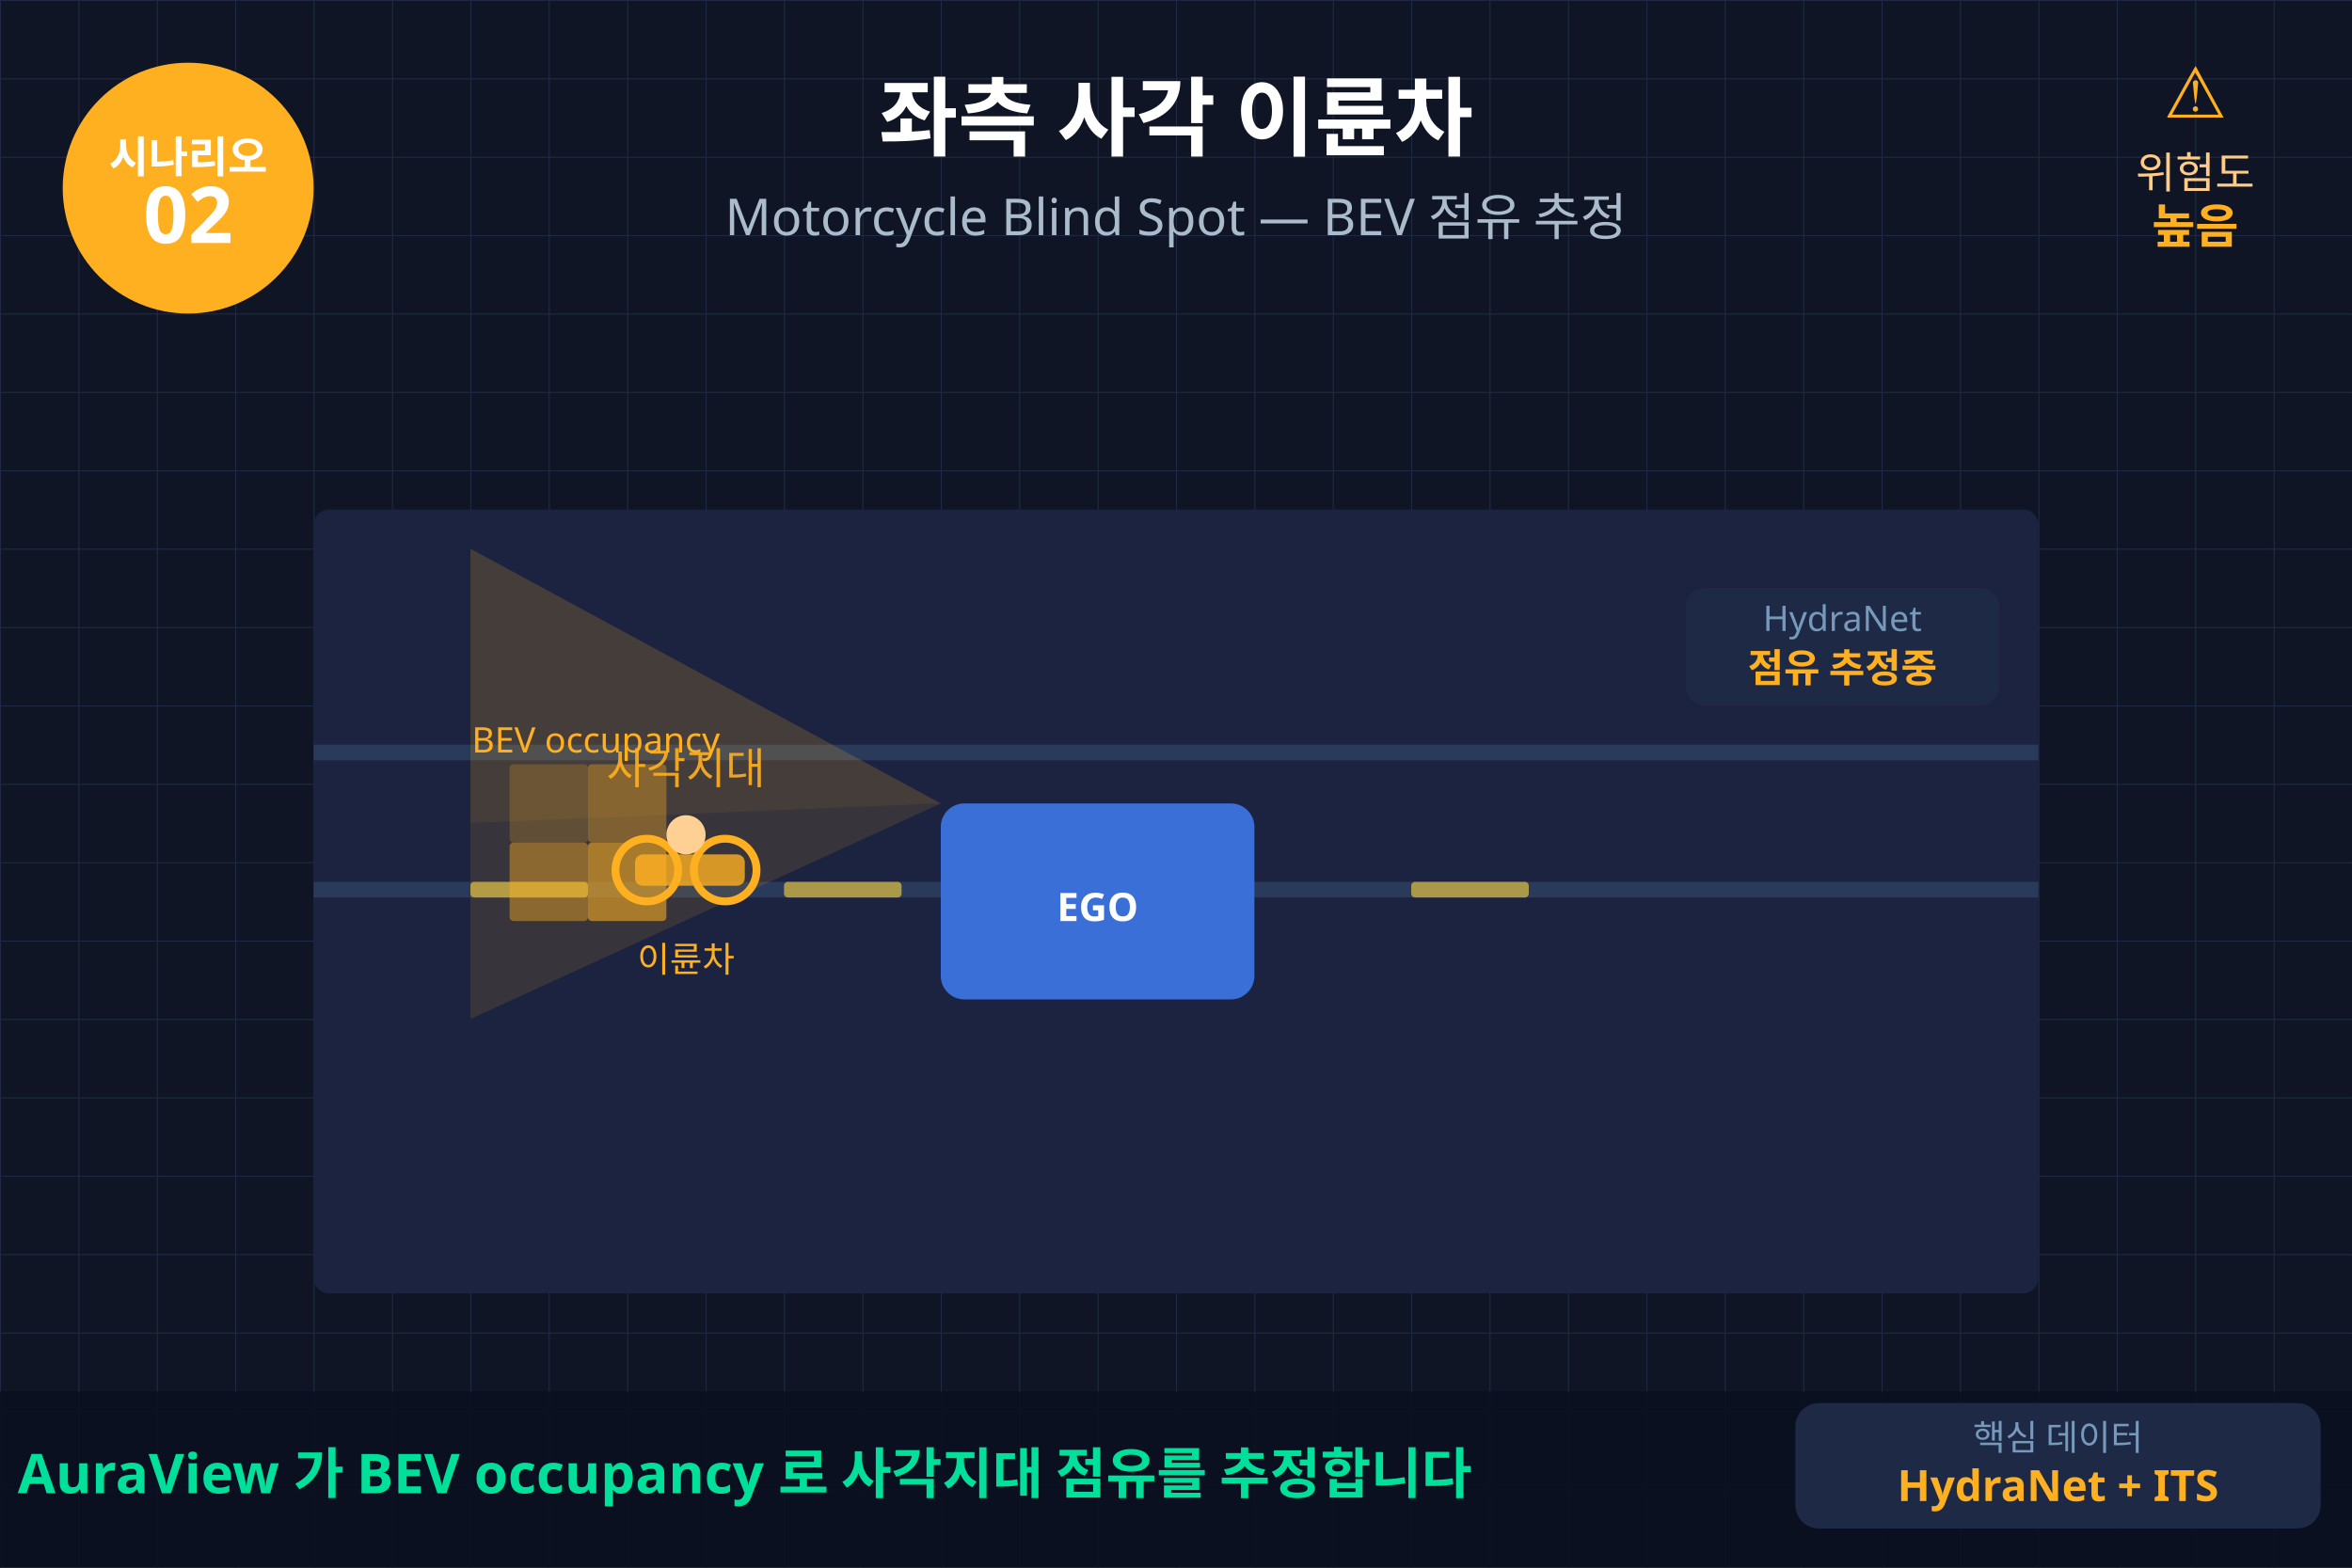
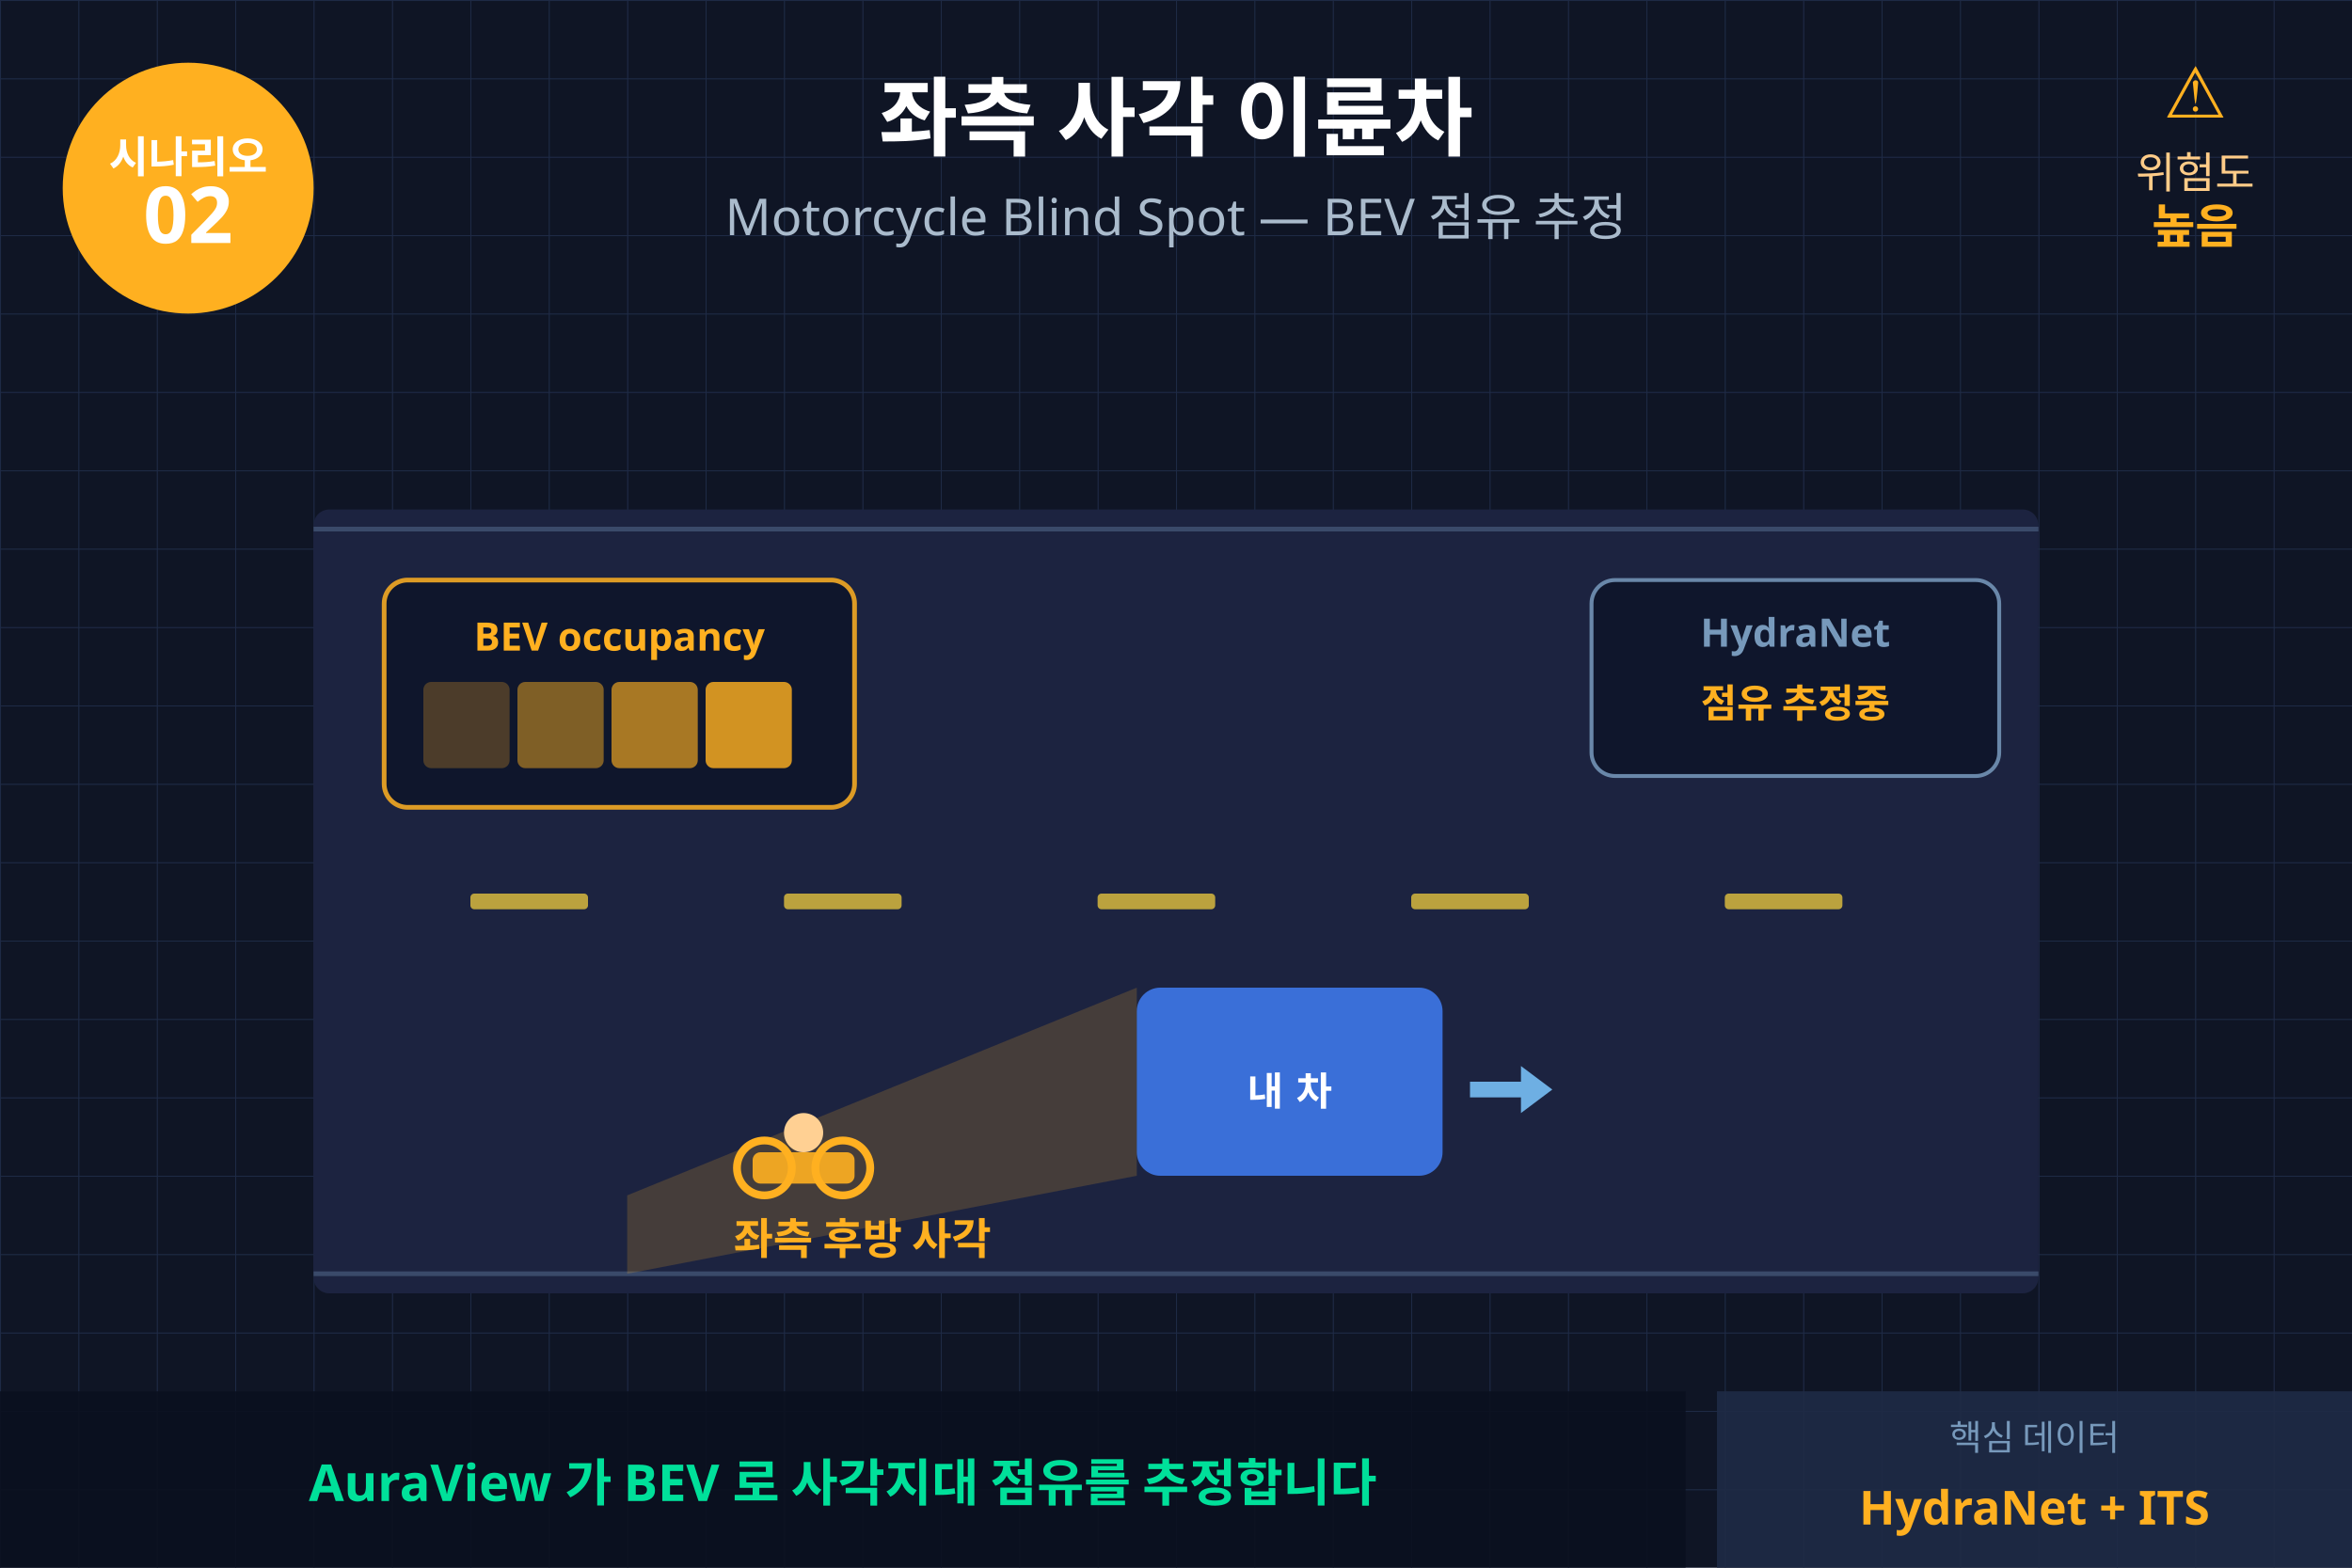
<svg xmlns="http://www.w3.org/2000/svg" viewBox="0 0 600 400" width="600" height="400" font-family="'Malgun Gothic','Apple SD Gothic Neo','Noto Sans KR',sans-serif">
  <rect width="600" height="400" fill="#0F1525" />
  <defs>
    <pattern id="grid2" width="20" height="20" patternUnits="userSpaceOnUse">
      <path d="M20 0 L0 0 0 20" fill="none" stroke="#1E2A45" stroke-width="0.5" />
    </pattern>
  </defs>
  <rect width="600" height="400" fill="url(#grid2)" />
  <circle cx="48" cy="48" r="32" fill="#FFB020" />
  <text x="48" y="44" text-anchor="middle" font-size="11" fill="white" font-weight="700">시나리오</text>
  <text x="48" y="62" text-anchor="middle" font-size="20" fill="white" font-weight="900">02</text>
  <text x="300" y="38" text-anchor="middle" font-size="22" font-weight="800" fill="white">좌측 사각 이륜차</text>
  <text x="300" y="60" text-anchor="middle" font-size="13" fill="#AABBCC">Motorcycle Blind Spot — BEV 점유 추정</text>
  <text x="560" y="30" text-anchor="middle" font-size="18" fill="#FFB020">⚠</text>
  <text x="560" y="48" text-anchor="middle" font-size="11" fill="#FFCC88">위험도</text>
  <text x="560" y="62" text-anchor="middle" font-size="12" fill="#FFB020" font-weight="700">높음</text>
  <rect x="80" y="130" width="440" height="200" rx="4" fill="#1C2340" />
-   <rect x="80" y="225" width="440" height="4" fill="#2A3A5A" />
-   <rect x="80" y="190" width="440" height="4" fill="#2A3A5A" />
-   <rect x="120" y="225" width="30" height="4" rx="1" fill="#FFD93D" opacity="0.6" />
-   <rect x="200" y="225" width="30" height="4" rx="1" fill="#FFD93D" opacity="0.6" />
-   <rect x="280" y="225" width="30" height="4" rx="1" fill="#FFD93D" opacity="0.6" />
-   <rect x="360" y="225" width="30" height="4" rx="1" fill="#FFD93D" opacity="0.6" />
-   <rect x="240" y="205" width="80" height="50" rx="6" fill="#3A6FD8" />
-   <text x="280" y="235" text-anchor="middle" font-size="10" fill="white" font-weight="700">EGO</text>
-   <path d="M 240 205 L 120 140 L 120 210 Z" fill="#FFB020" opacity="0.18" />
-   <path d="M 240 205 L 120 210 L 120 260 Z" fill="#FFB020" opacity="0.12" />
-   <text x="175" y="200" text-anchor="middle" font-size="11" fill="#FFB020" opacity="0.9">사각지대</text>
+   <rect x="120" y="228" width="30" height="4" rx="1" fill="#FFD93D" opacity="0.7" />
+   <rect x="200" y="228" width="30" height="4" rx="1" fill="#FFD93D" opacity="0.7" />
+   <rect x="280" y="228" width="30" height="4" rx="1" fill="#FFD93D" opacity="0.7" />
+   <rect x="360" y="228" width="30" height="4" rx="1" fill="#FFD93D" opacity="0.7" />
+   <rect x="440" y="228" width="30" height="4" rx="1" fill="#FFD93D" opacity="0.7" />
+   <line x1="80" y1="135" x2="520" y2="135" stroke="#3A4A6A" stroke-width="1.2" />
+   <line x1="80" y1="325" x2="520" y2="325" stroke="#3A4A6A" stroke-width="1.2" />
+   <rect x="290" y="252" width="78" height="48" rx="6" fill="#3A6FD8" />
+   <text x="329" y="282" text-anchor="middle" font-size="10" fill="white" font-weight="800" letter-spacing="0.5">내 차</text>
+   <polygon points="375,276 388,276 388,272 396,278 388,284 388,280 375,280" fill="#7CC8FF" opacity="0.85" />
+   <path d="M 290 252 L 160 305 L 160 325 L 290 300 Z" fill="#FFB020" opacity="0.18" />
+   <text x="220" y="320" text-anchor="middle" font-size="11" fill="#FFB020" font-weight="700">좌측 후방 사각</text>
  <g>
-     <circle cx="165" cy="222" r="8" fill="none" stroke="#FFB020" stroke-width="2" />
-     <circle cx="185" cy="222" r="8" fill="none" stroke="#FFB020" stroke-width="2" />
-     <rect x="162" y="218" width="28" height="8" rx="2" fill="#FFB020" opacity="0.8" />
-     <circle cx="175" cy="213" r="5" fill="#FFD093" />
-     <animate attributeName="opacity" values="0.5;1;0.5" dur="1.5s" repeatCount="indefinite" />
+     <circle cx="195" cy="298" r="7" fill="none" stroke="#FFB020" stroke-width="2" />
+     <circle cx="215" cy="298" r="7" fill="none" stroke="#FFB020" stroke-width="2" />
+     <rect x="192" y="294" width="26" height="8" rx="2" fill="#FFB020" opacity="0.9" />
+     <circle cx="205" cy="289" r="5" fill="#FFD093" />
+     <animate attributeName="opacity" values="0.6;1;0.6" dur="1.6s" repeatCount="indefinite" />
  </g>
-   <text x="175" y="248" text-anchor="middle" font-size="9" fill="#FFB020">이륜차</text>
-   <g opacity="0.7">
-     <rect x="130" y="195" width="20" height="20" fill="#FFB020" opacity="0.3" rx="1" />
-     <rect x="150" y="195" width="20" height="20" fill="#FFB020" opacity="0.5" rx="1" />
-     <rect x="130" y="215" width="20" height="20" fill="#FFB020" opacity="0.6" rx="1" />
-     <rect x="150" y="215" width="20" height="20" fill="#FFB020" opacity="0.8" rx="1" />
-   </g>
-   <text x="152" y="192" text-anchor="middle" font-size="9" fill="#FFB020">BEV occupancy</text>
-   <rect x="430" y="150" width="80" height="30" rx="5" fill="#1E2A45" />
-   <text x="470" y="161" text-anchor="middle" font-size="9" fill="#7799BB">HydraNet</text>
-   <text x="470" y="174" text-anchor="middle" font-size="10" fill="#FFB020" font-weight="600">점유 추정중</text>
-   <circle cx="175" cy="222" r="20" fill="none" stroke="#FFB020" stroke-width="2" opacity="0">
-     <animate attributeName="r" values="20;45;20" dur="2.2s" repeatCount="indefinite" />
+   <circle cx="205" cy="298" r="18" fill="none" stroke="#FFB020" stroke-width="2" opacity="0">
+     <animate attributeName="r" values="18;40;18" dur="2.2s" repeatCount="indefinite" />
    <animate attributeName="opacity" values="0.7;0;0.7" dur="2.2s" repeatCount="indefinite" />
  </circle>
-   <rect x="0" y="355" width="600" height="45" fill="#0A0F1E" opacity="0.9" />
-   <text x="190" y="381" text-anchor="middle" font-size="14" fill="#00E09A" font-weight="600">AuraView 가 BEV occupancy 로 사각지대 점유를 추정합니다</text>
-   <rect x="458" y="358" width="134" height="32" rx="6" fill="#1E2A45" />
-   <text x="525" y="370" text-anchor="middle" font-size="9" fill="#7799BB">핵심 데이터</text>
-   <text x="525" y="383" text-anchor="middle" font-size="11" fill="#FFB020" font-weight="700">HydraNet + ITS</text>
+   <rect x="98" y="148" width="120" height="58" rx="6" fill="#0D1428" stroke="#FFB020" stroke-width="1.2" opacity="0.85" />
+   <text x="158" y="166" text-anchor="middle" font-size="10" fill="#FFB020" font-weight="700">BEV occupancy</text>
+   <g opacity="0.85" transform="translate(108, 174)">
+     <rect x="0" y="0" width="22" height="22" fill="#FFB020" opacity="0.30" rx="2" />
+     <rect x="24" y="0" width="22" height="22" fill="#FFB020" opacity="0.55" rx="2" />
+     <rect x="48" y="0" width="22" height="22" fill="#FFB020" opacity="0.75" rx="2" />
+     <rect x="72" y="0" width="22" height="22" fill="#FFB020" opacity="0.95" rx="2" />
+   </g>
+   <rect x="406" y="148" width="104" height="50" rx="6" fill="#0D1428" stroke="#7799BB" stroke-width="1" opacity="0.85" />
+   <text x="458" y="165" text-anchor="middle" font-size="10" fill="#7799BB" font-weight="700">HydraNet</text>
+   <text x="458" y="183" text-anchor="middle" font-size="10" fill="#FFB020" font-weight="600">점유 추정중</text>
+   <rect x="0" y="355" width="430" height="45" fill="#0A0F1E" opacity="0.9" />
+   <text x="215" y="383" text-anchor="middle" font-size="13" fill="#00E09A" font-weight="700">AuraView 가 BEV 로 사각지대 점유를 추정합니다</text>
+   <rect x="438" y="355" width="162" height="45" fill="#1E2A45" opacity="0.9" />
+   <text x="519" y="370" text-anchor="middle" font-size="9" fill="#7799BB">핵심 데이터</text>
+   <text x="519" y="389" text-anchor="middle" font-size="12" fill="#FFB020" font-weight="800">HydraNet + ITS</text>
</svg>
